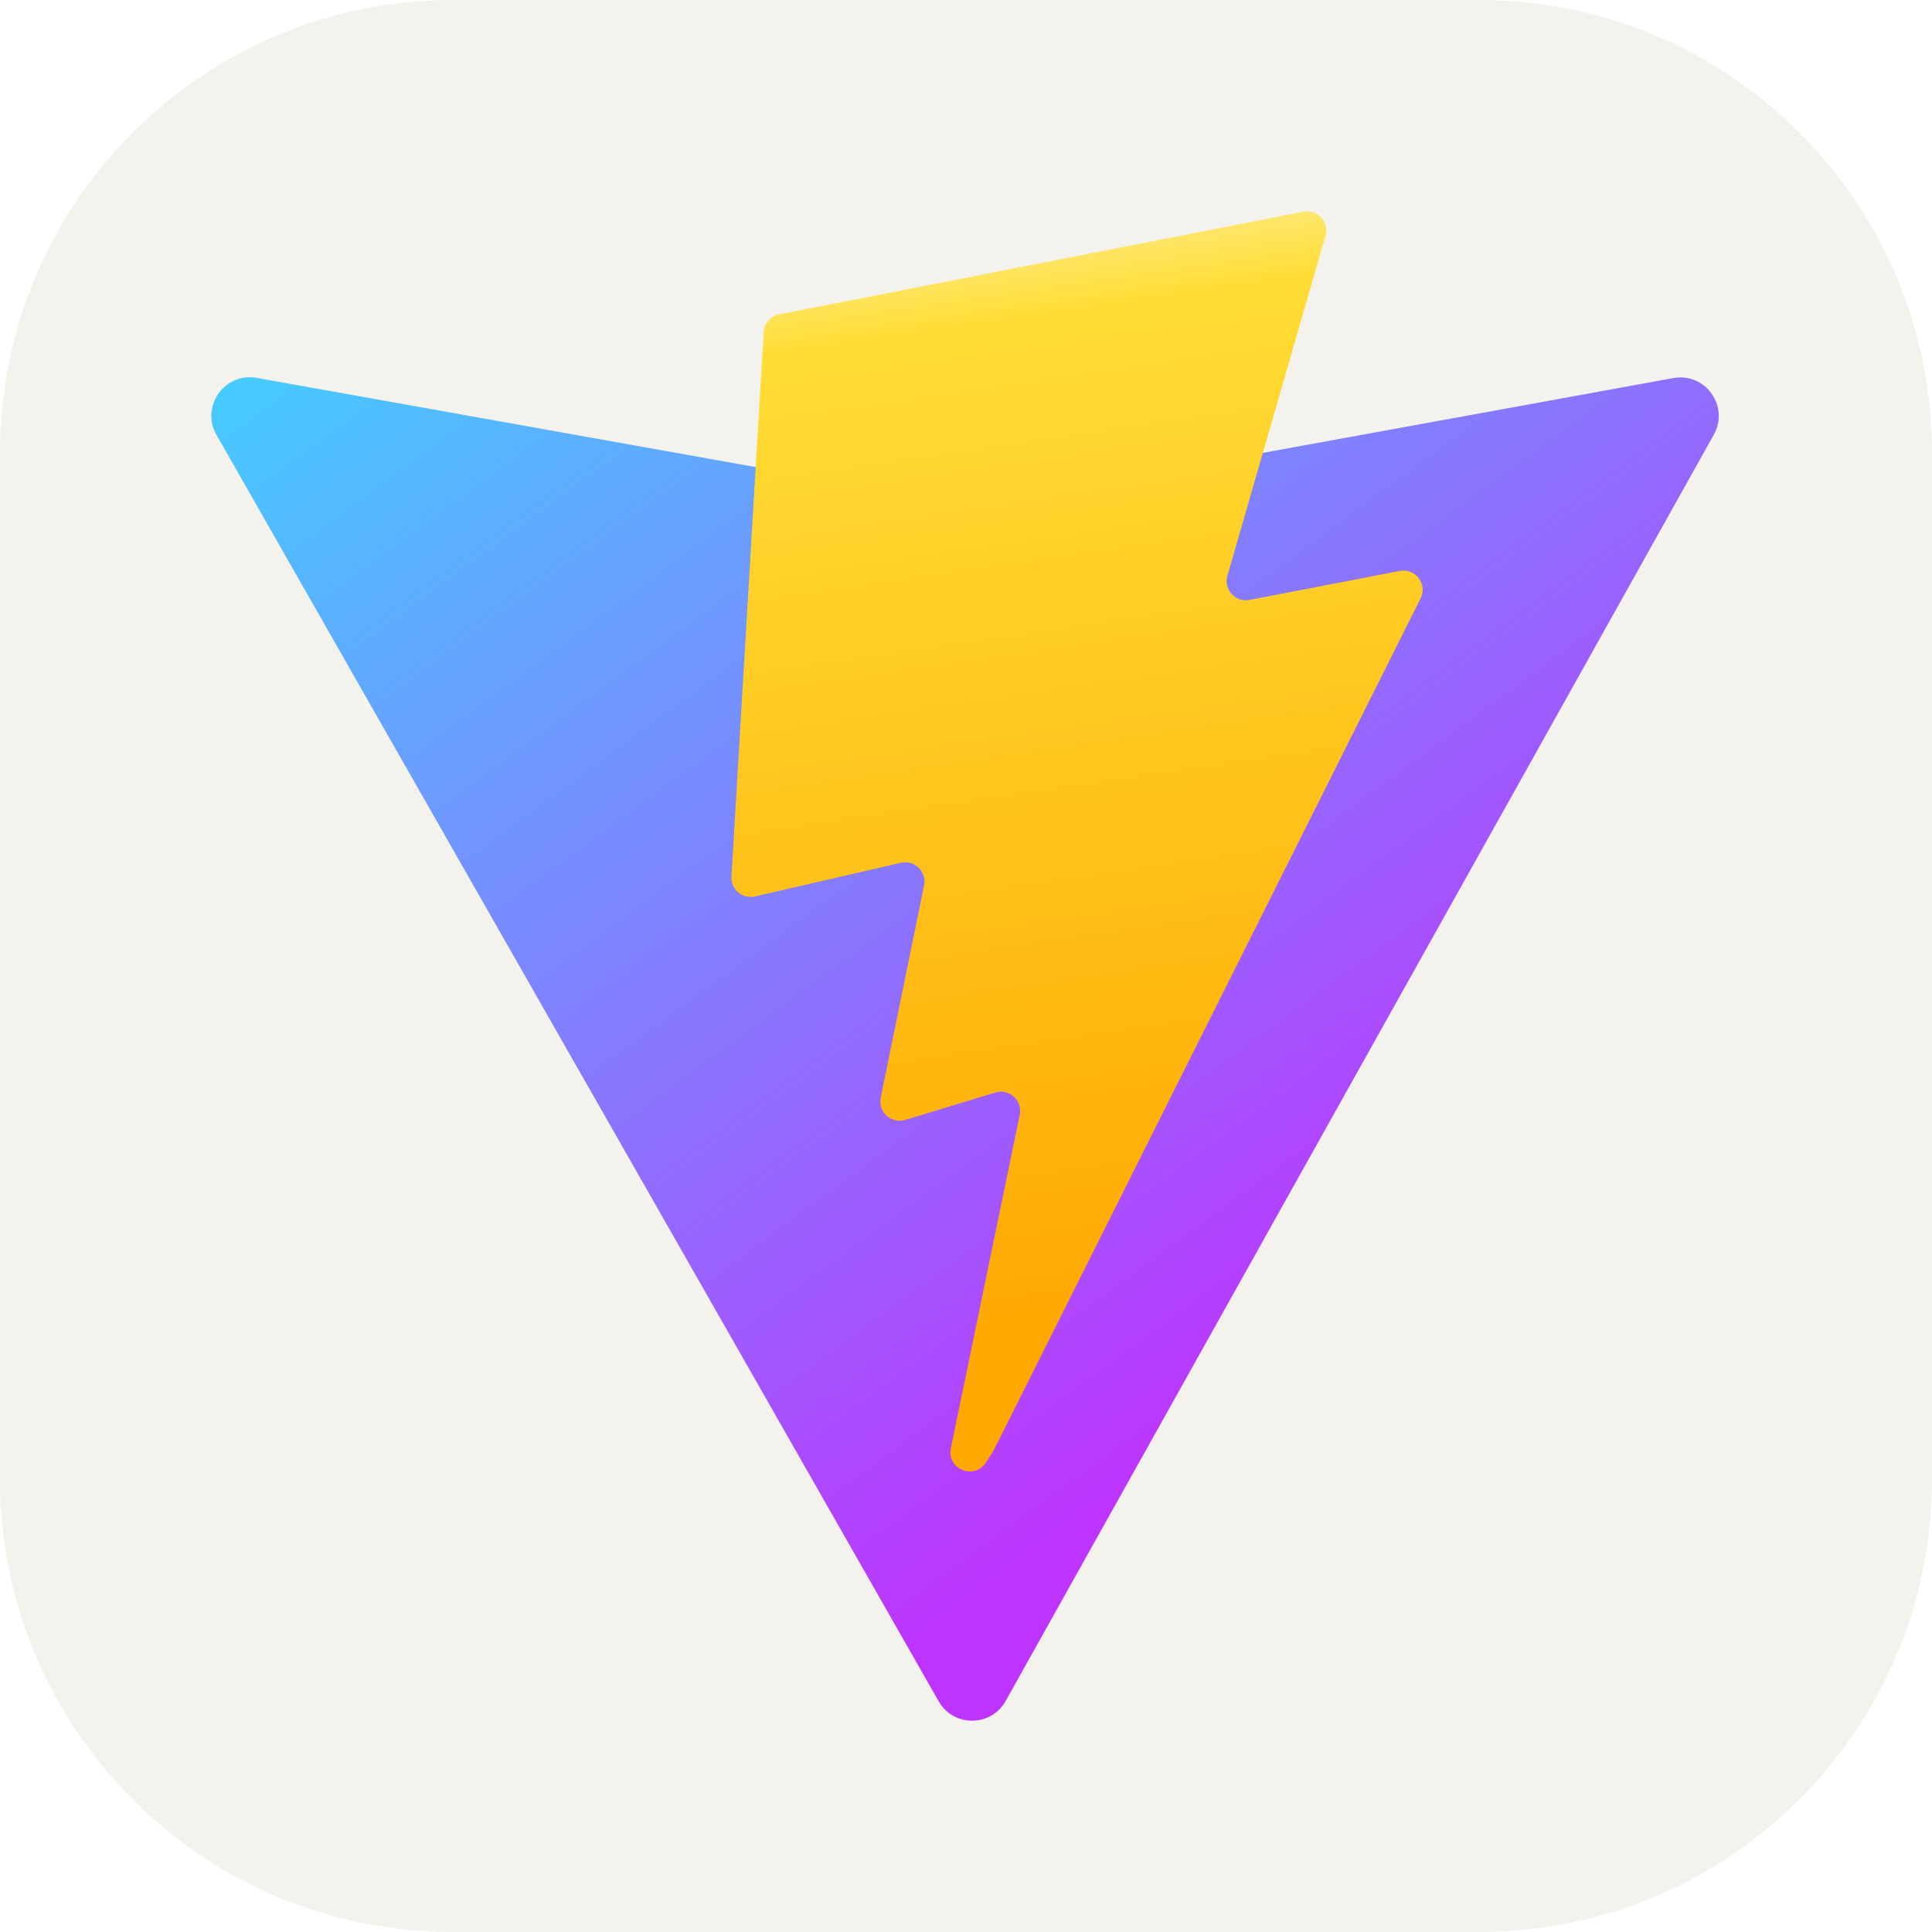
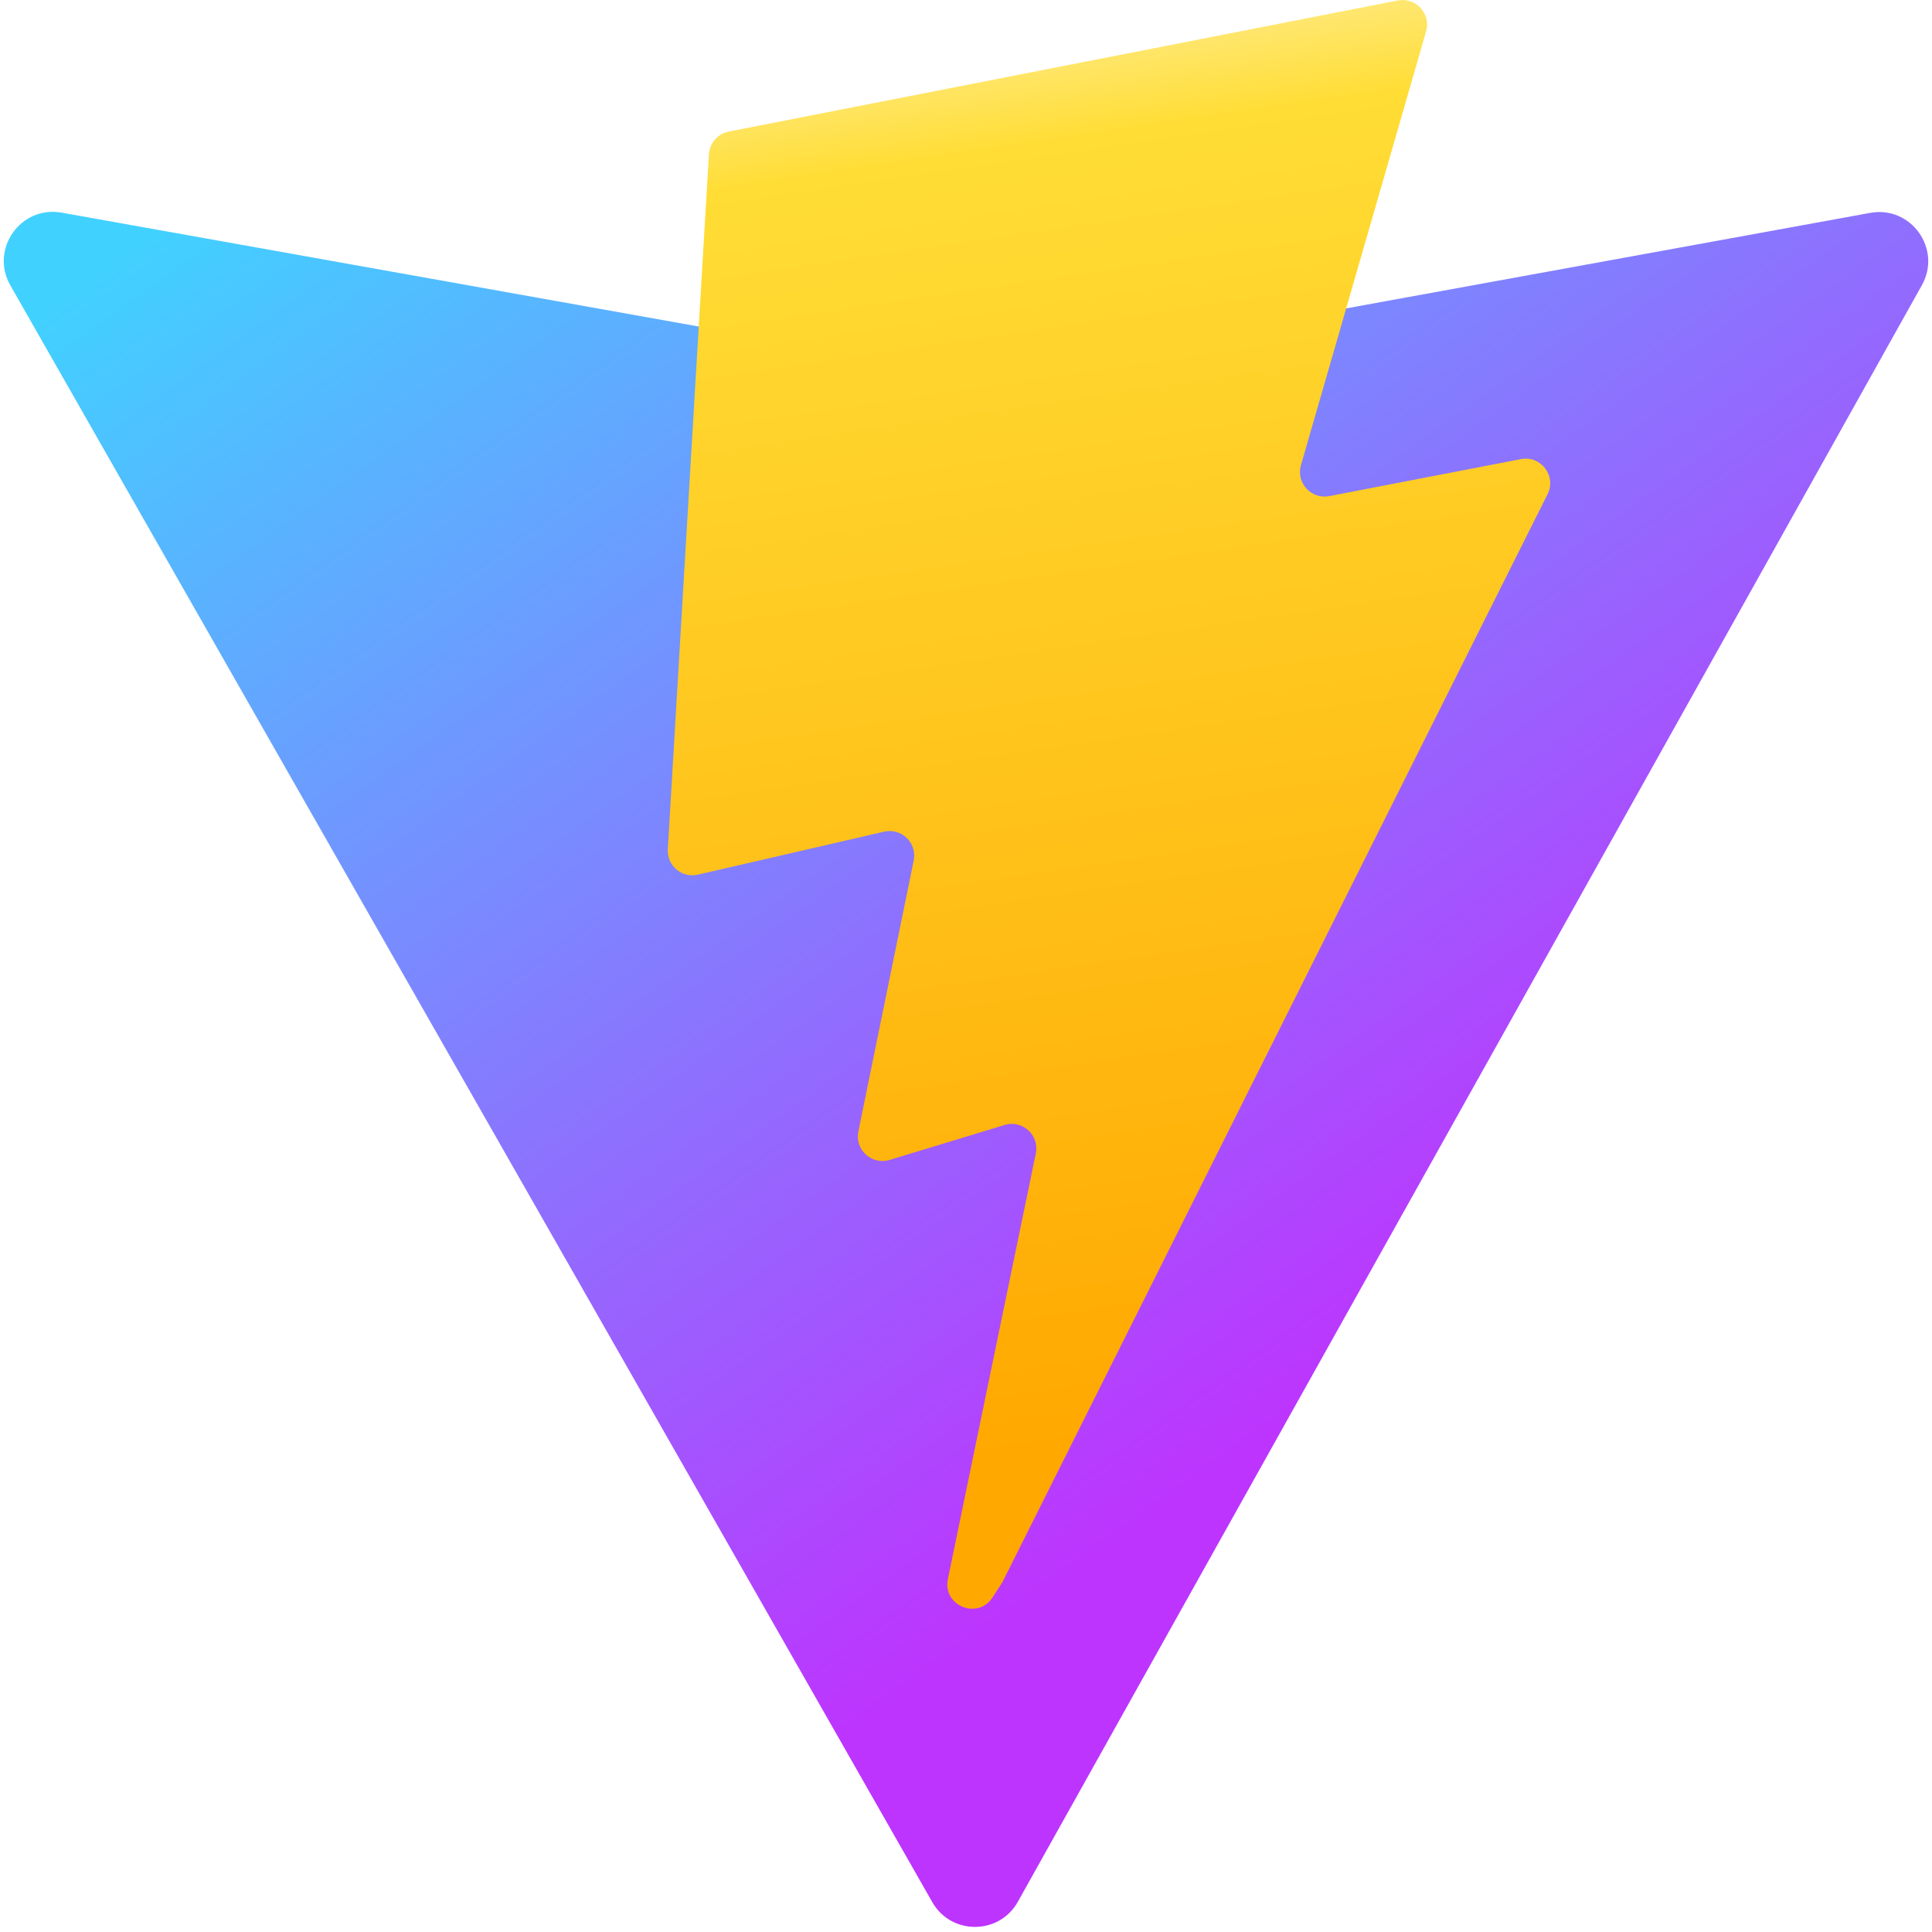
- <svg xmlns="http://www.w3.org/2000/svg" width="2.5em" height="2.5em" viewBox="0 0 256 256">
-   <g fill="none">
-     <rect width="256" height="256" fill="#f4f2ed" rx="60" />
-     <path fill="url(#skillIconsViteLight0)" d="m227.088 57.602l-93.832 167.787c-1.938 3.465-6.915 3.485-8.881.038L28.682 57.617c-2.142-3.756 1.07-8.306 5.328-7.545l93.932 16.79a5.1 5.1 0 0 0 1.812-.004l91.968-16.763c4.243-.773 7.47 3.742 5.366 7.507" />
-     <path fill="url(#skillIconsViteLight1)" d="m172.687 28.05l-69.438 13.605a2.548 2.548 0 0 0-2.055 2.352l-4.272 72.141a2.55 2.55 0 0 0 3.118 2.635l19.333-4.461c1.809-.417 3.443 1.176 3.072 2.995l-5.744 28.126c-.387 1.893 1.391 3.511 3.239 2.95l11.941-3.628c1.851-.562 3.63 1.061 3.238 2.956l-9.128 44.179c-.571 2.764 3.105 4.271 4.638 1.901l1.024-1.582l56.582-112.92c.948-1.89-.686-4.046-2.763-3.646l-19.899 3.841c-1.87.36-3.461-1.381-2.934-3.21l12.989-45.026c.528-1.832-1.069-3.575-2.941-3.209" />
-     <defs>
-       <linearGradient id="skillIconsViteLight0" x1="26.346" x2="143.127" y1="44.075" y2="202.673" gradientUnits="userSpaceOnUse">
-         <stop stop-color="#41d1ff" />
-         <stop offset="1" stop-color="#bd34fe" />
-       </linearGradient>
-       <linearGradient id="skillIconsViteLight1" x1="122.551" x2="143.676" y1="31.743" y2="176.66" gradientUnits="userSpaceOnUse">
-         <stop stop-color="#ffea83" />
-         <stop offset=".083" stop-color="#ffdd35" />
-         <stop offset="1" stop-color="#ffa800" />
-       </linearGradient>
-     </defs>
-   </g>
+ <svg xmlns="http://www.w3.org/2000/svg" width="2.5em" height="2.5em" viewBox="0 0 256 257">
+   <defs>
+     <linearGradient id="logosVitejs0" x1="-.828%" x2="57.636%" y1="7.652%" y2="78.411%">
+       <stop offset="0%" stop-color="#41d1ff" />
+       <stop offset="100%" stop-color="#bd34fe" />
+     </linearGradient>
+     <linearGradient id="logosVitejs1" x1="43.376%" x2="50.316%" y1="2.242%" y2="89.03%">
+       <stop offset="0%" stop-color="#ffea83" />
+       <stop offset="8.333%" stop-color="#ffdd35" />
+       <stop offset="100%" stop-color="#ffa800" />
+     </linearGradient>
+   </defs>
+   <path fill="url(#logosVitejs0)" d="M255.153 37.938L134.897 252.976c-2.483 4.44-8.862 4.466-11.382.048L.875 37.958c-2.746-4.814 1.371-10.646 6.827-9.67l120.385 21.517a6.537 6.537 0 0 0 2.322-.004l117.867-21.483c5.438-.991 9.574 4.796 6.877 9.62" />
+   <path fill="url(#logosVitejs1)" d="M185.432.063L96.44 17.501a3.268 3.268 0 0 0-2.634 3.014l-5.474 92.456a3.268 3.268 0 0 0 3.997 3.378l24.777-5.718c2.318-.535 4.413 1.507 3.936 3.838l-7.361 36.047c-.495 2.426 1.782 4.5 4.151 3.78l15.304-4.649c2.372-.72 4.652 1.36 4.15 3.788l-11.698 56.621c-.732 3.542 3.979 5.473 5.943 2.437l1.313-2.028l72.516-144.72c1.215-2.423-.88-5.186-3.54-4.672l-25.505 4.922c-2.396.462-4.435-1.77-3.759-4.114l16.646-57.705c.677-2.35-1.37-4.583-3.769-4.113" />
</svg>
